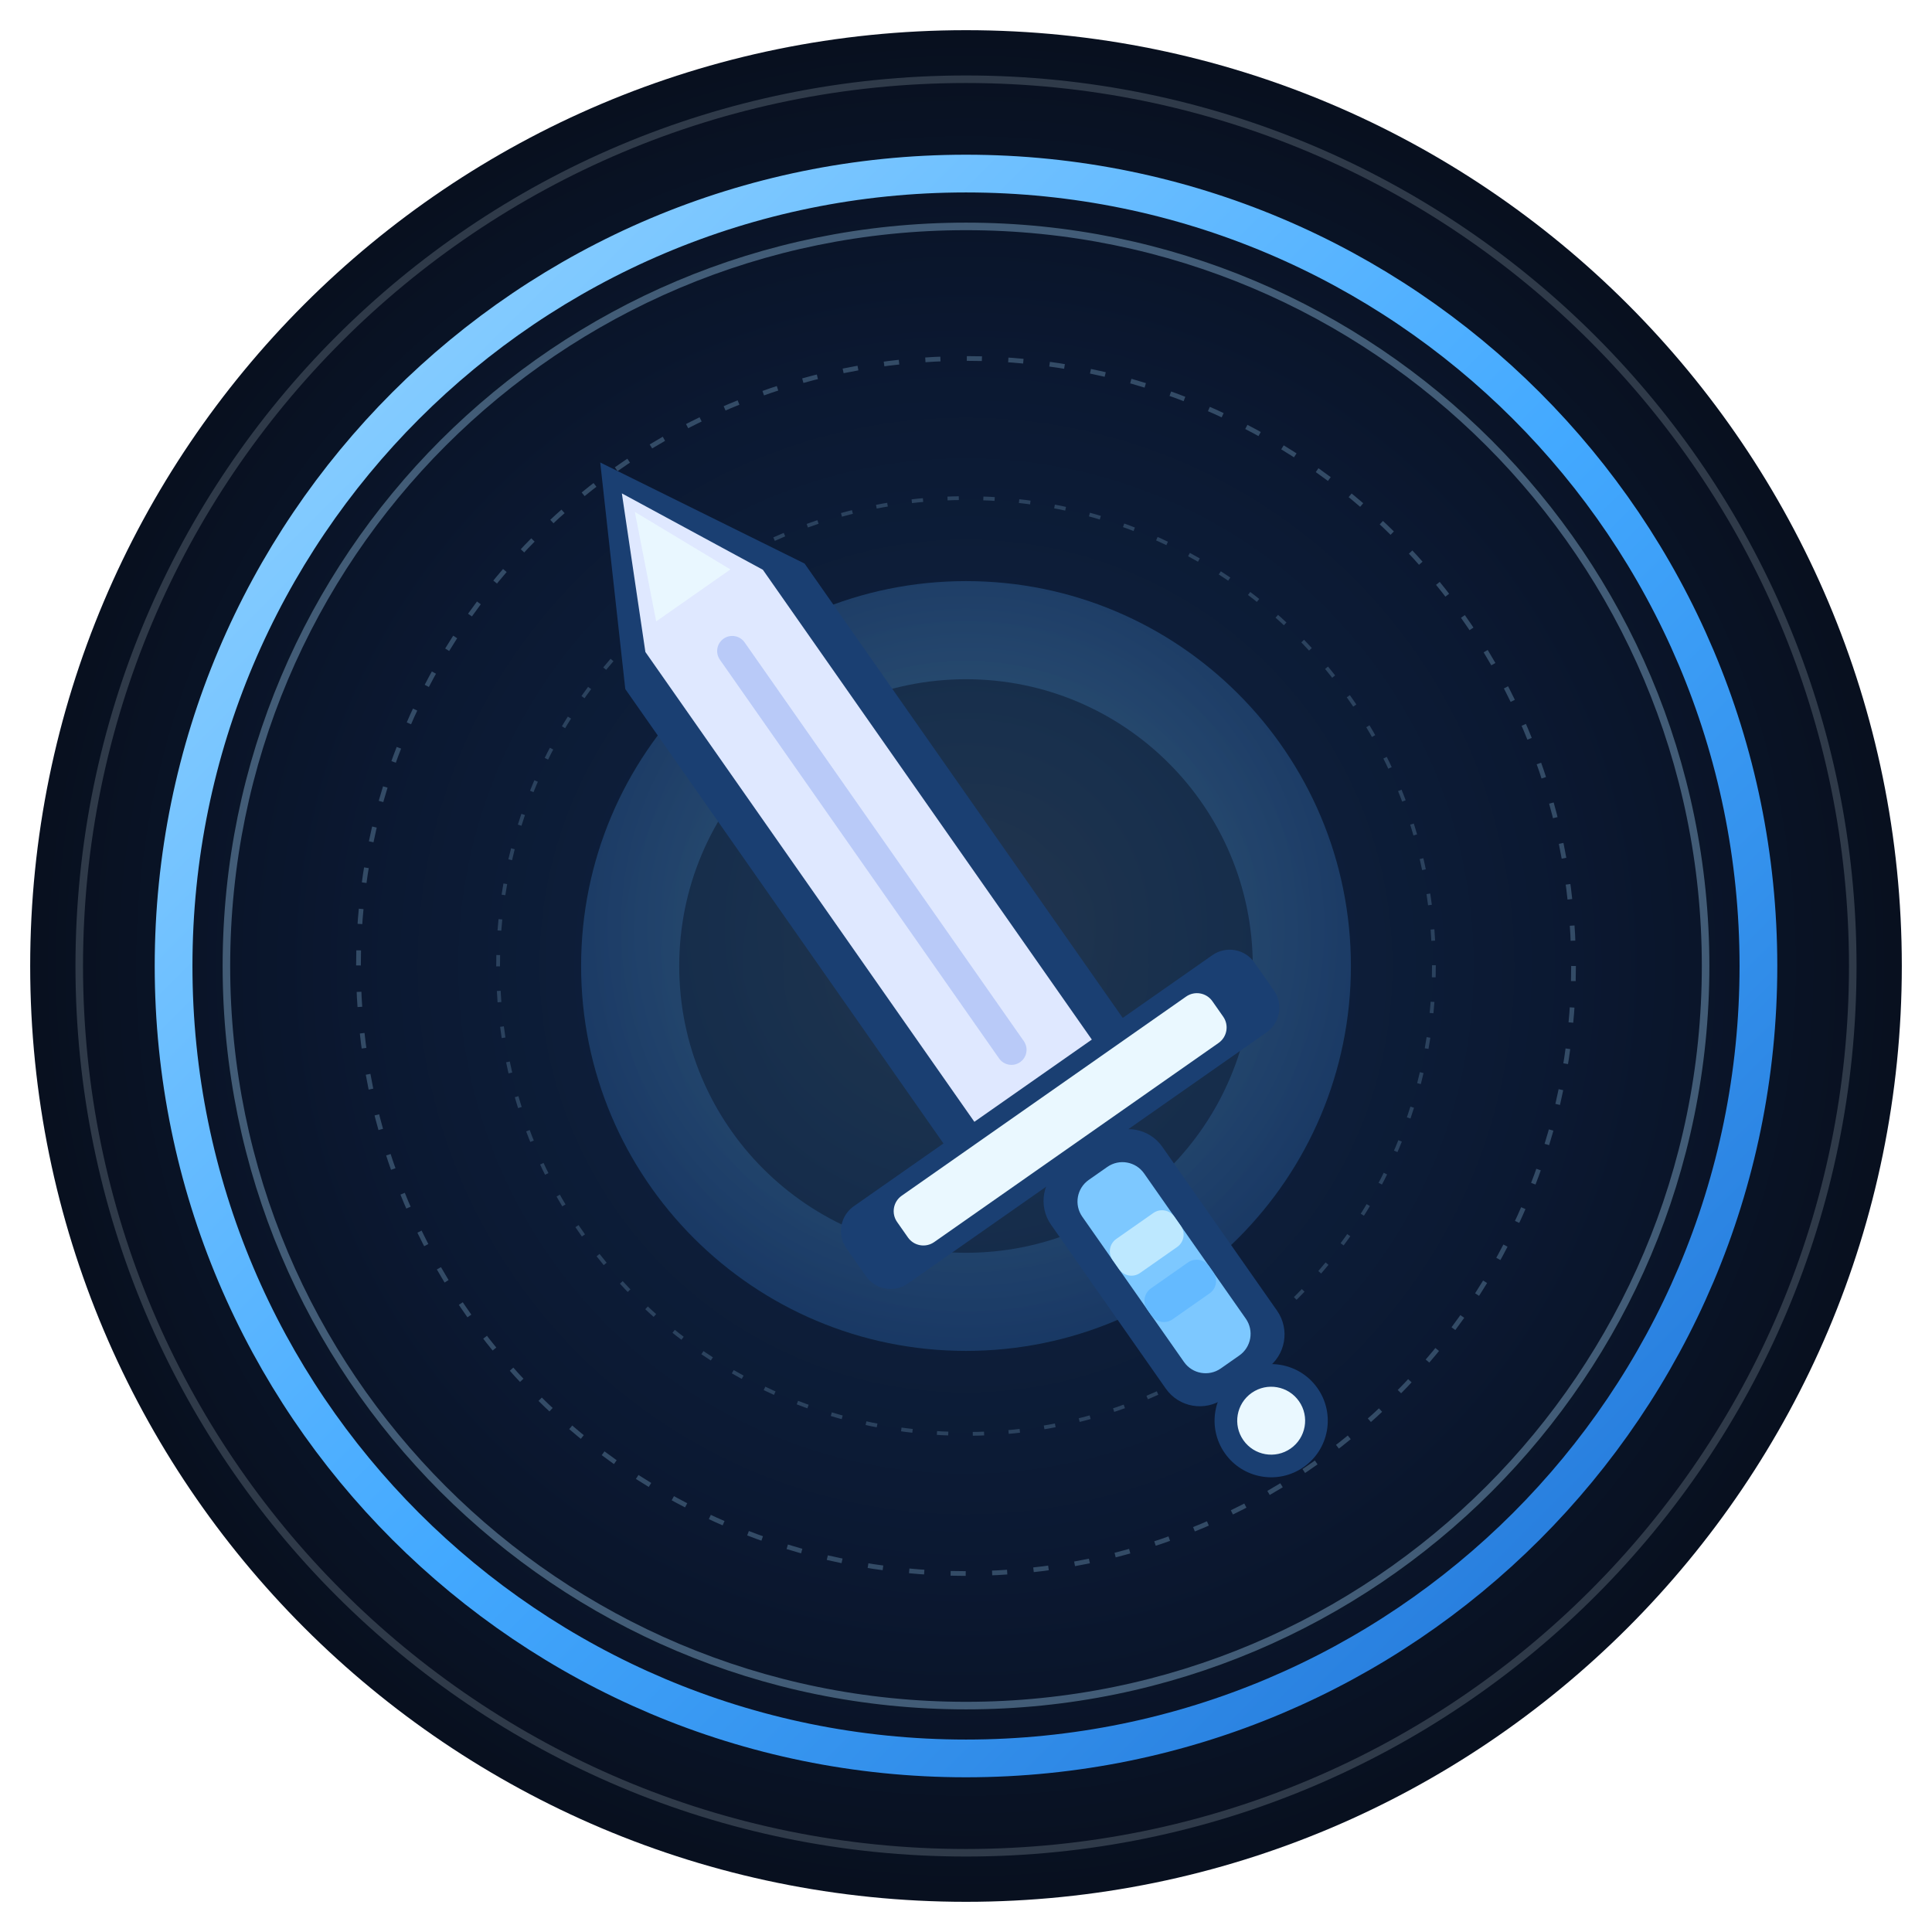
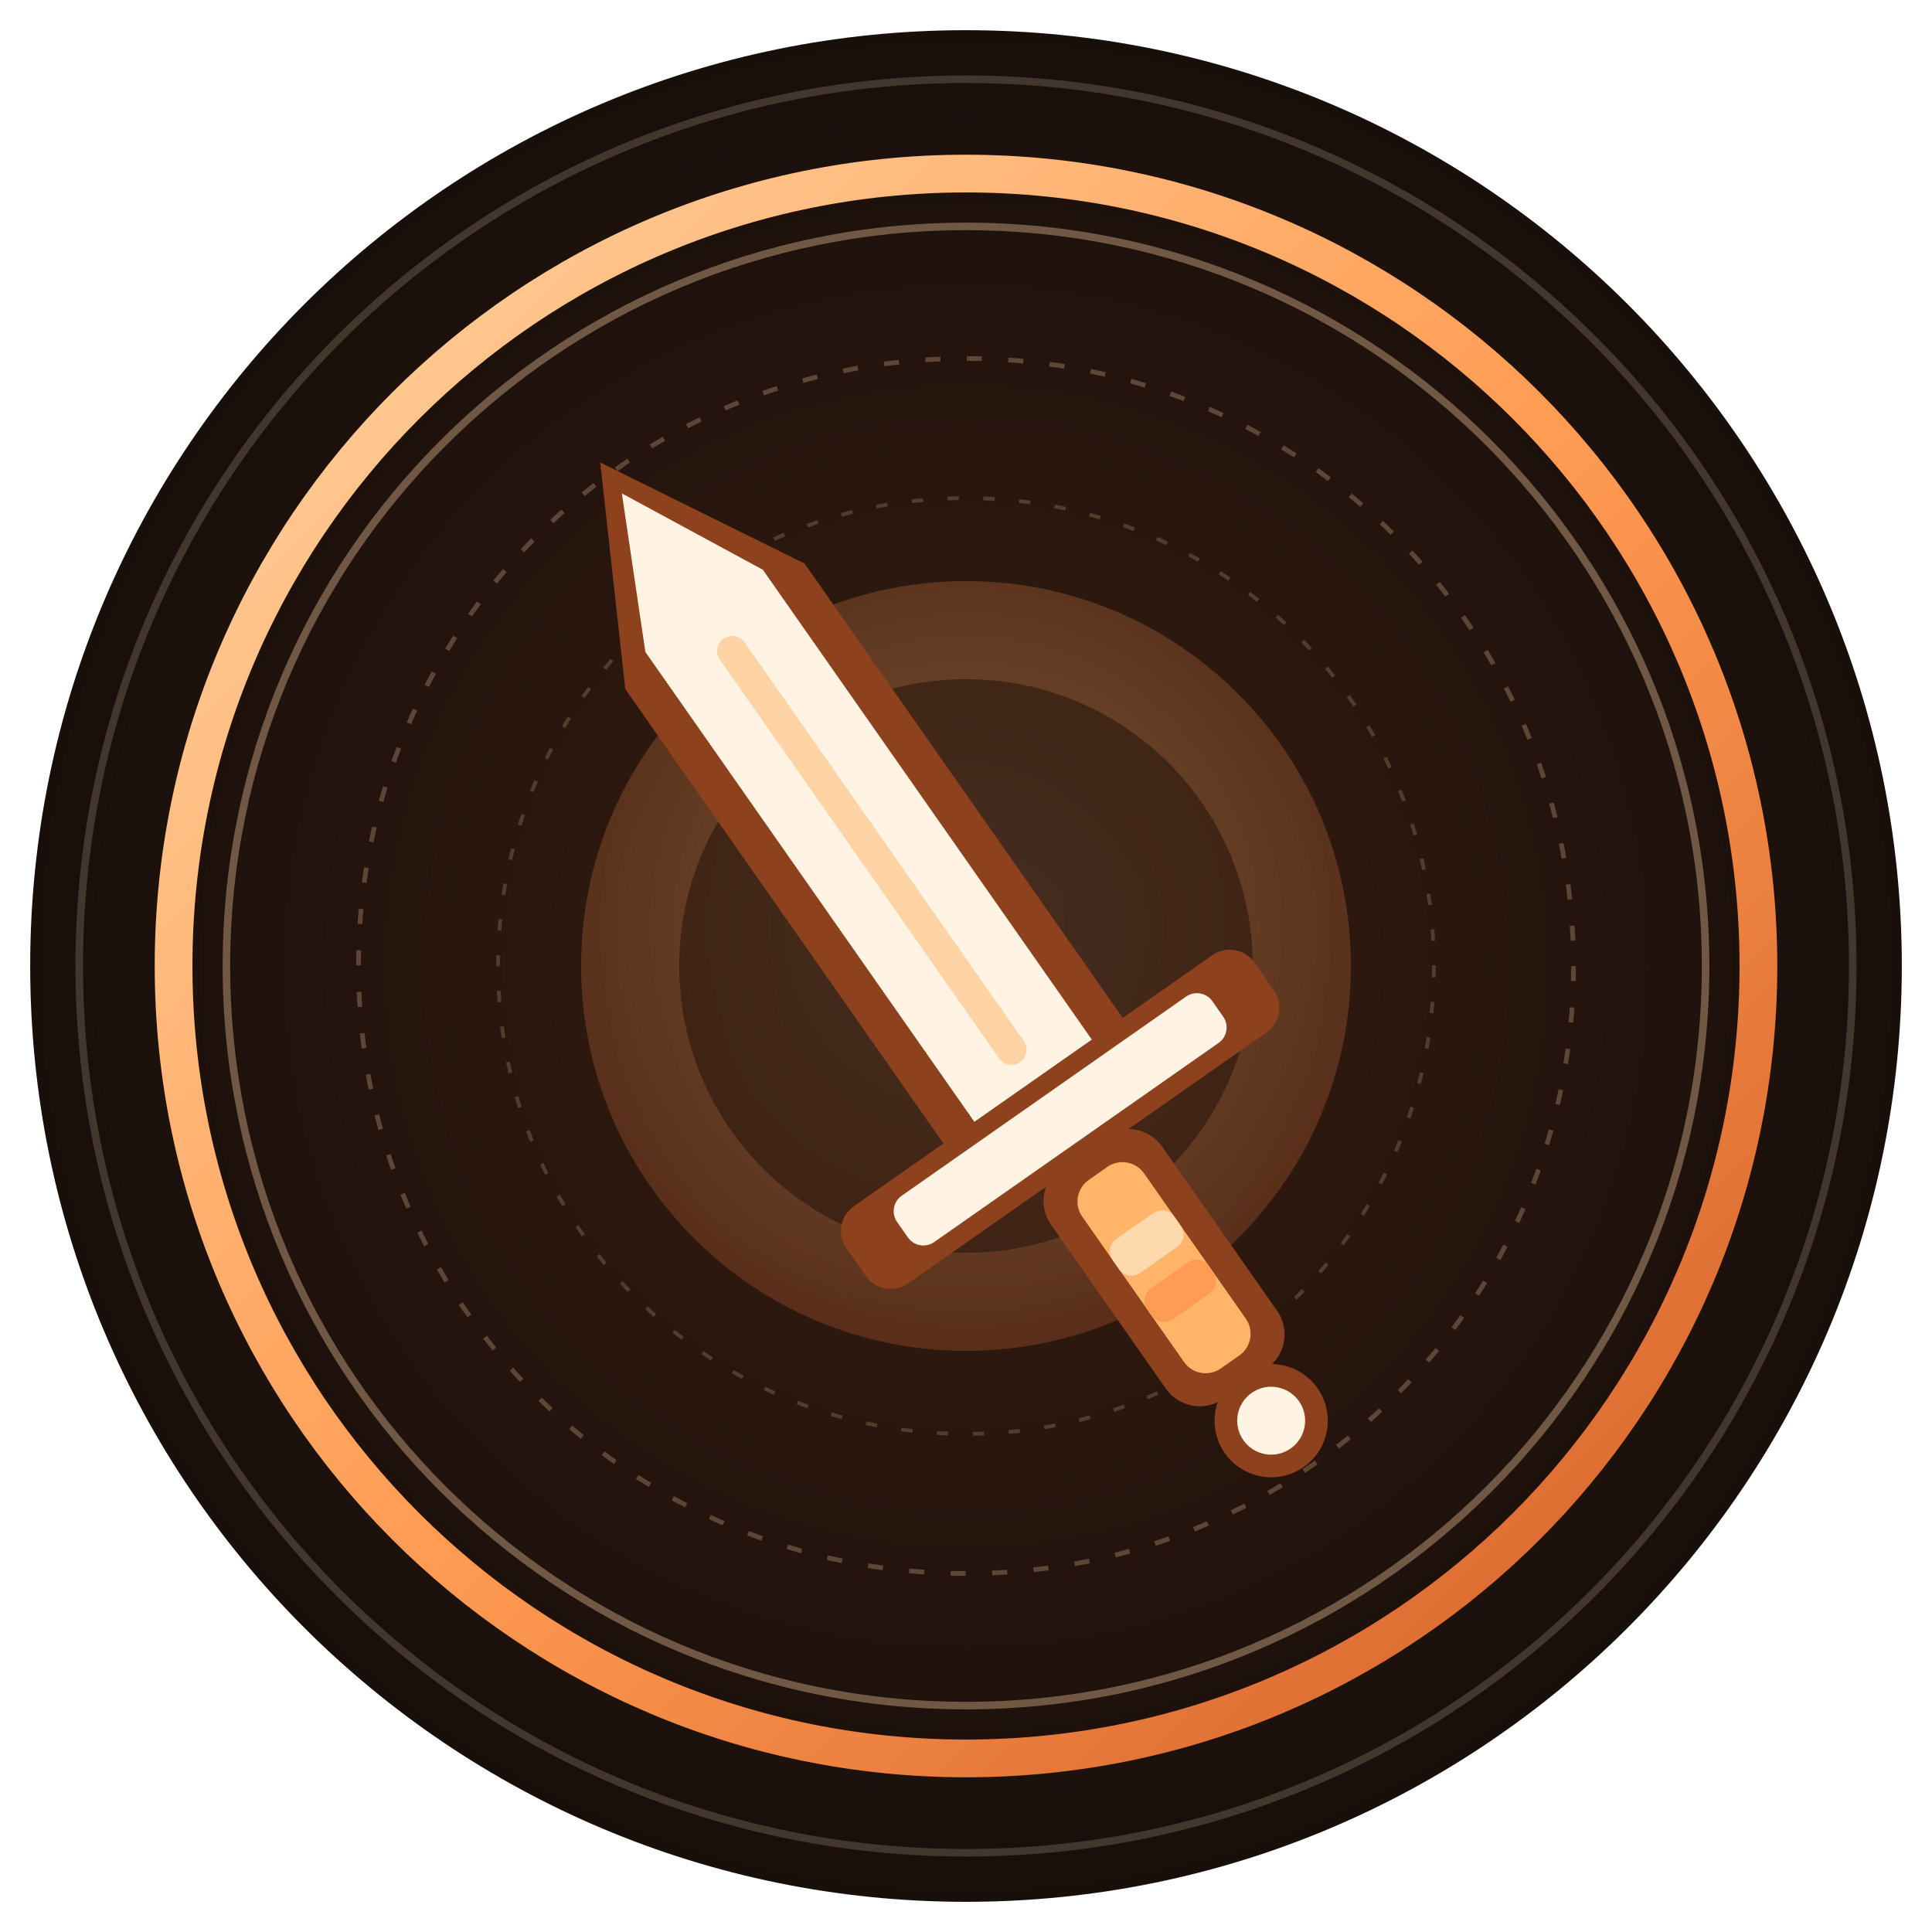
<svg xmlns="http://www.w3.org/2000/svg" width="1024" height="1024" viewBox="0 0 1024 1024">
  <defs>
    <radialGradient id="bgGlow" cx="50%" cy="50%" r="56%">
-       <stop offset="0%" stop-color="#102746" />
-       <stop offset="58%" stop-color="#0b1831" />
-       <stop offset="100%" stop-color="#070d18" />
+       <stop offset="0%" stop-color="#3b1f12" />
+       <stop offset="58%" stop-color="#24140d" />
+       <stop offset="100%" stop-color="#140d0a" />
    </radialGradient>
    <linearGradient id="ringGrad" x1="0%" y1="0%" x2="100%" y2="100%">
-       <stop offset="0%" stop-color="#9ad7ff" />
-       <stop offset="52%" stop-color="#43a9ff" />
-       <stop offset="100%" stop-color="#1e6fd2" />
+       <stop offset="0%" stop-color="#ffd6a4" />
+       <stop offset="52%" stop-color="#ff9b52" />
+       <stop offset="100%" stop-color="#d15c26" />
    </linearGradient>
    <radialGradient id="coreGrad" cx="50%" cy="45%" r="62%">
-       <stop offset="0%" stop-color="#d9f2ff" />
-       <stop offset="44%" stop-color="#75c4ff" />
-       <stop offset="100%" stop-color="#2a75d9" />
+       <stop offset="0%" stop-color="#ffe5c7" />
+       <stop offset="44%" stop-color="#ffb46a" />
+       <stop offset="100%" stop-color="#cc5b2d" />
    </radialGradient>
  </defs>
  <circle cx="512" cy="512" r="496" fill="url(#bgGlow)" />
-   <circle cx="512" cy="512" r="470" fill="none" stroke="#e2f4ff" stroke-opacity="0.18" stroke-width="4" />
+   <circle cx="512" cy="512" r="470" fill="none" stroke="#ffe9cc" stroke-opacity="0.18" stroke-width="4" />
  <circle cx="512" cy="512" r="420" fill="none" stroke="url(#ringGrad)" stroke-width="20" />
-   <circle cx="512" cy="512" r="392" fill="none" stroke="#a8ddff" stroke-opacity="0.36" stroke-width="4" />
-   <circle cx="512" cy="512" r="322" fill="none" stroke="#a8ddff" stroke-opacity="0.26" stroke-width="2.5" stroke-dasharray="8 14" />
-   <circle cx="512" cy="512" r="248" fill="none" stroke="#a8ddff" stroke-opacity="0.2" stroke-width="2" stroke-dasharray="6 13" />
+   <circle cx="512" cy="512" r="392" fill="none" stroke="#ffd4a8" stroke-opacity="0.36" stroke-width="4" />
+   <circle cx="512" cy="512" r="322" fill="none" stroke="#ffd4a8" stroke-opacity="0.26" stroke-width="2.5" stroke-dasharray="8 14" />
+   <circle cx="512" cy="512" r="248" fill="none" stroke="#ffd4a8" stroke-opacity="0.2" stroke-width="2" stroke-dasharray="6 13" />
  <circle cx="512" cy="512" r="204" fill="url(#coreGrad)" fill-opacity="0.26" />
-   <circle cx="512" cy="512" r="152" fill="#0f2038" fill-opacity="0.62" />
+   <circle cx="512" cy="512" r="152" fill="#2a170f" fill-opacity="0.62" />
  <g transform="translate(512 522) rotate(-35)">
-     <path d="M0-338 58-232 58 78H-58V-232z" fill="#1a3f72" />
-     <path d="M0-318 38-242 38 64H-38V-242z" fill="#dfe8ff" />
-     <rect x="-8" y="-224" width="16" height="274" rx="8" fill="#b7c9f7" fill-opacity="0.96" />
-     <path d="M0-306 24-252H-24z" fill="#eaf8ff" fill-opacity="0.92" />
-     <rect x="-132" y="62" width="264" height="50" rx="16" fill="#1a3f72" />
-     <rect x="-102" y="72" width="204" height="30" rx="10" fill="#eaf8ff" />
-     <rect x="-36" y="108" width="72" height="150" rx="22" fill="#1a3f72" />
-     <rect x="-20" y="122" width="40" height="122" rx="14" fill="#7dc8ff" />
-     <rect x="-20" y="156" width="40" height="22" rx="8" fill="#bde8ff" />
-     <rect x="-20" y="188" width="40" height="20" rx="8" fill="#64baff" />
-     <circle cx="0" cy="282" r="30" fill="#1a3f72" />
-     <circle cx="0" cy="282" r="18" fill="#eaf8ff" />
+     <path d="M0-338 58-232 58 78H-58V-232z" fill="#8d411d" />
+     <path d="M0-318 38-242 38 64H-38V-242z" fill="#fff4e4" />
+     <rect x="-8" y="-224" width="16" height="274" rx="8" fill="#ffd1a0" fill-opacity="0.96" />
+     <path d="M0-306 24-252H-24z" fill="#fff4e4" fill-opacity="0.92" />
+     <rect x="-132" y="62" width="264" height="50" rx="16" fill="#8d411d" />
+     <rect x="-102" y="72" width="204" height="30" rx="10" fill="#fff4e4" />
+     <rect x="-36" y="108" width="72" height="150" rx="22" fill="#8d411d" />
+     <rect x="-20" y="122" width="40" height="122" rx="14" fill="#ffb46a" />
+     <rect x="-20" y="156" width="40" height="22" rx="8" fill="#ffd9ae" />
+     <rect x="-20" y="188" width="40" height="20" rx="8" fill="#ff9b52" />
+     <circle cx="0" cy="282" r="30" fill="#8d411d" />
+     <circle cx="0" cy="282" r="18" fill="#fff4e4" />
  </g>
</svg>
